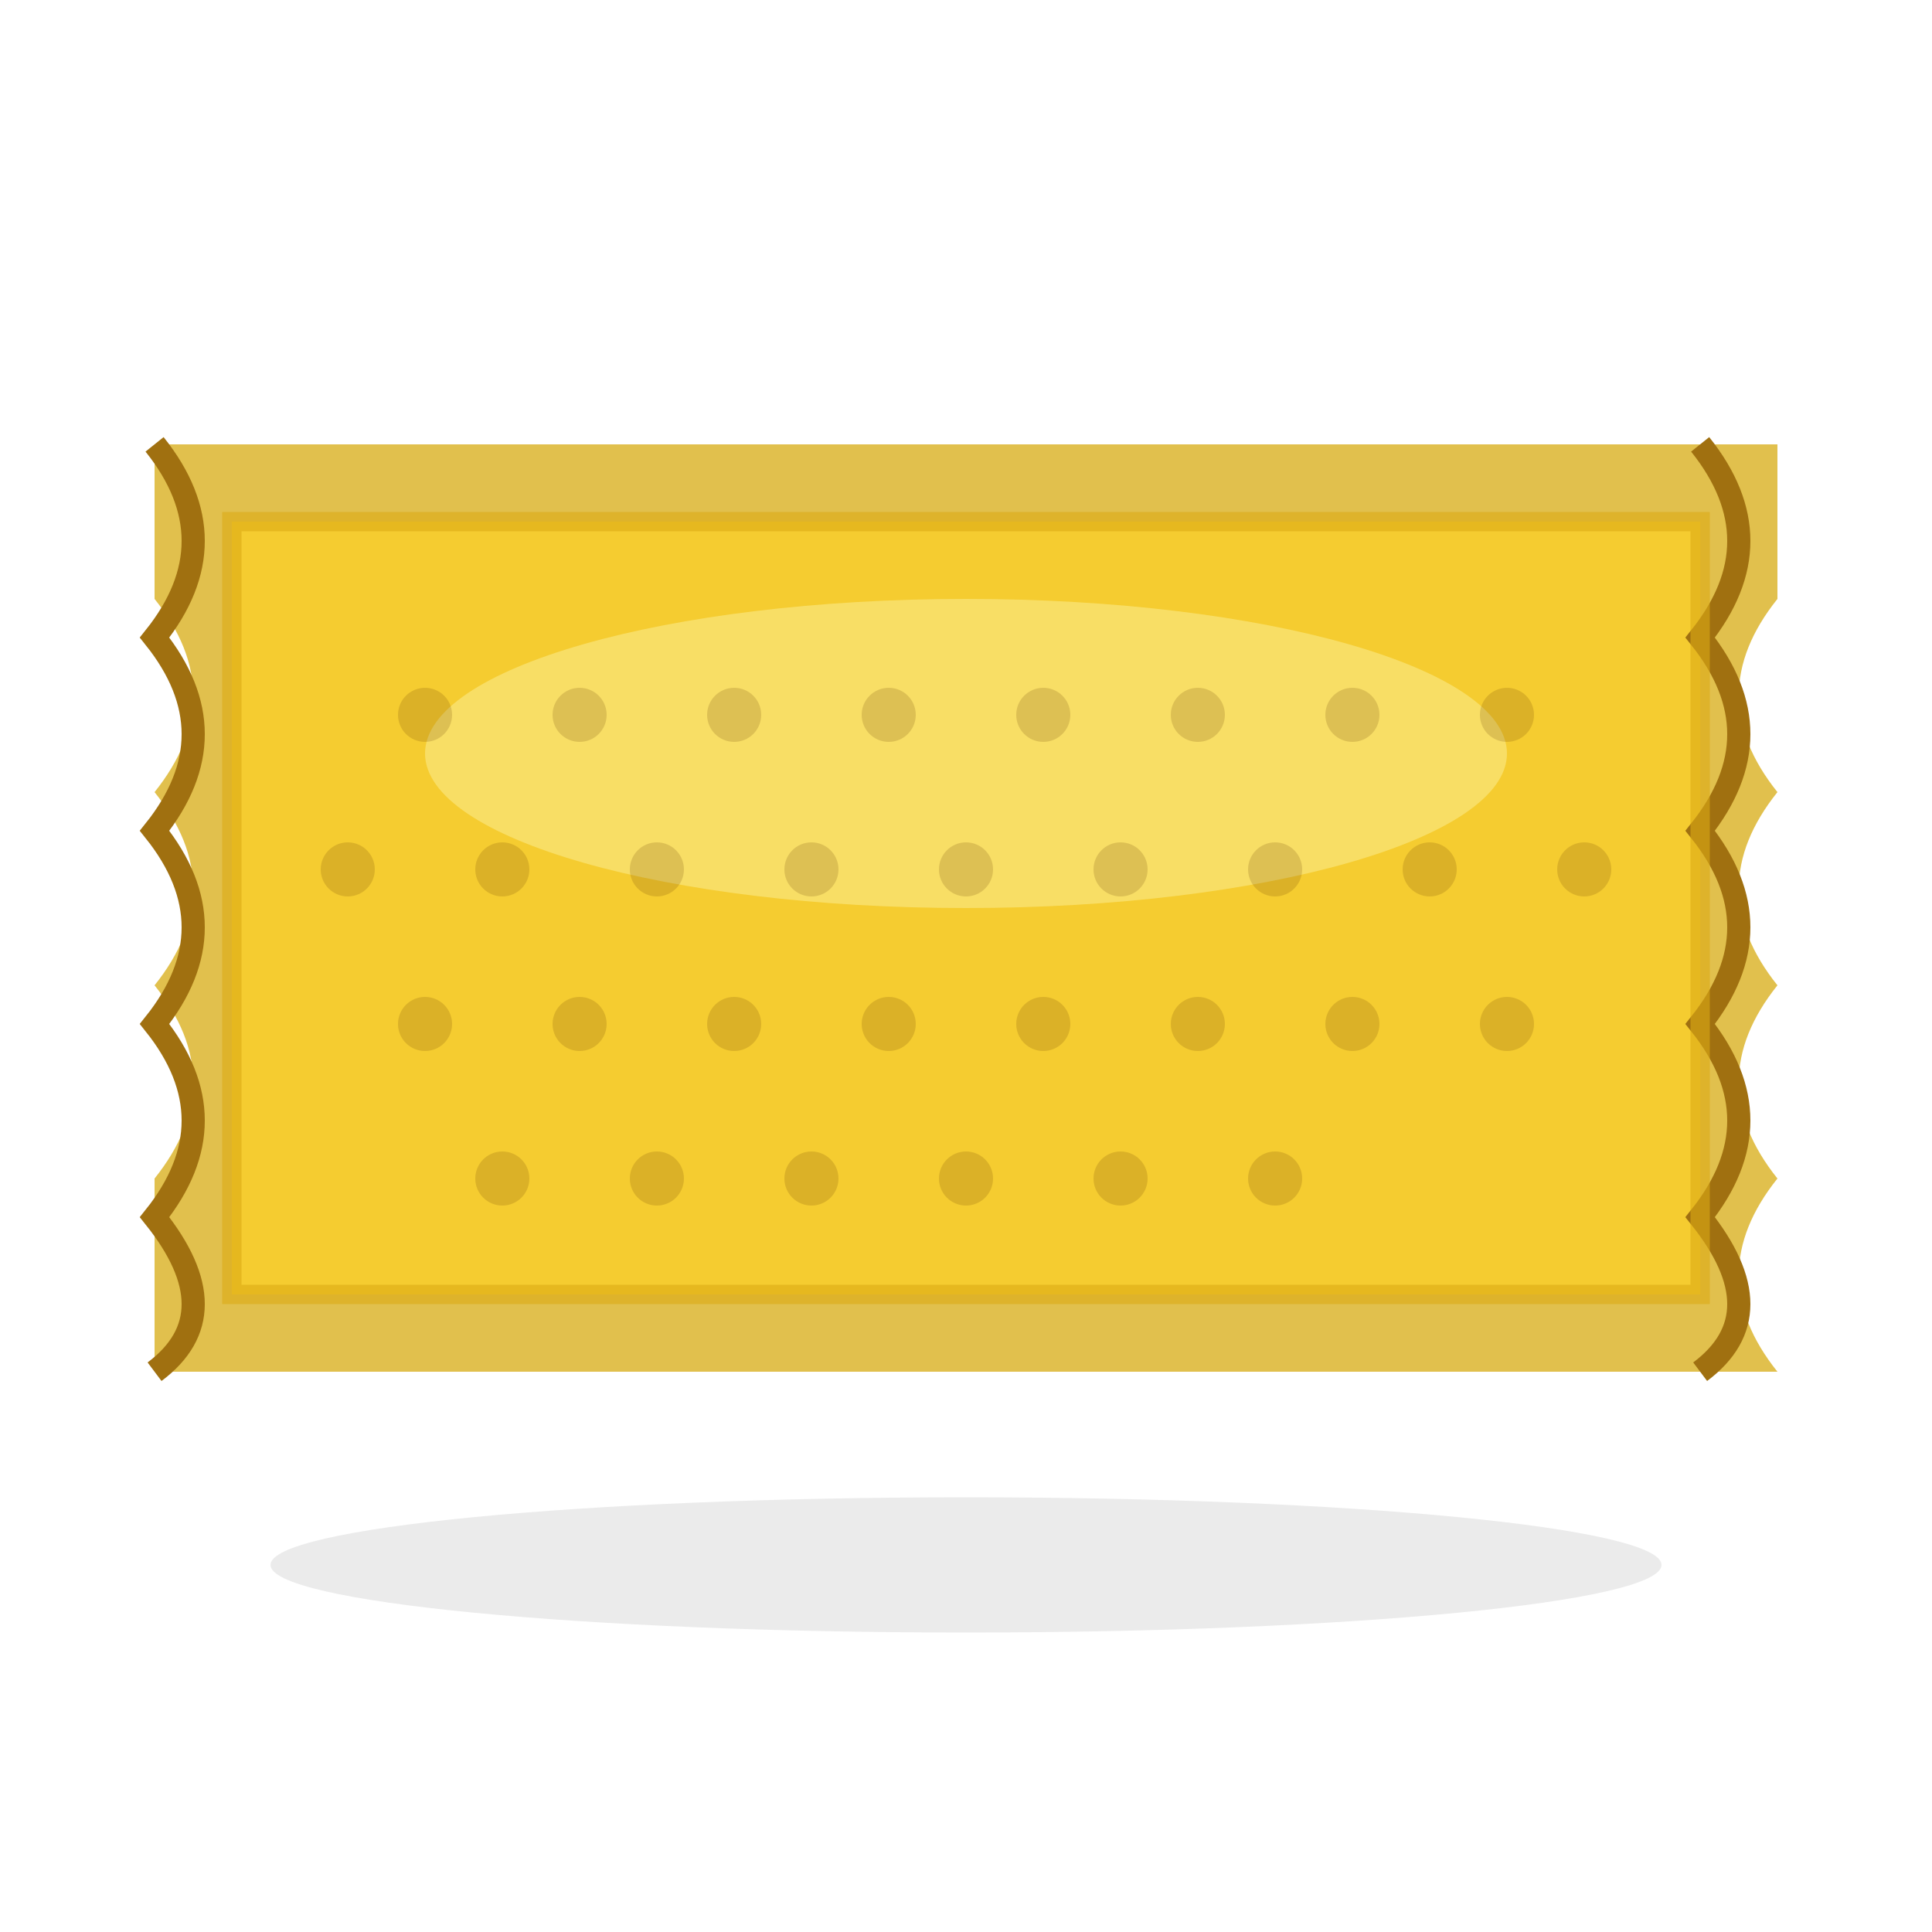
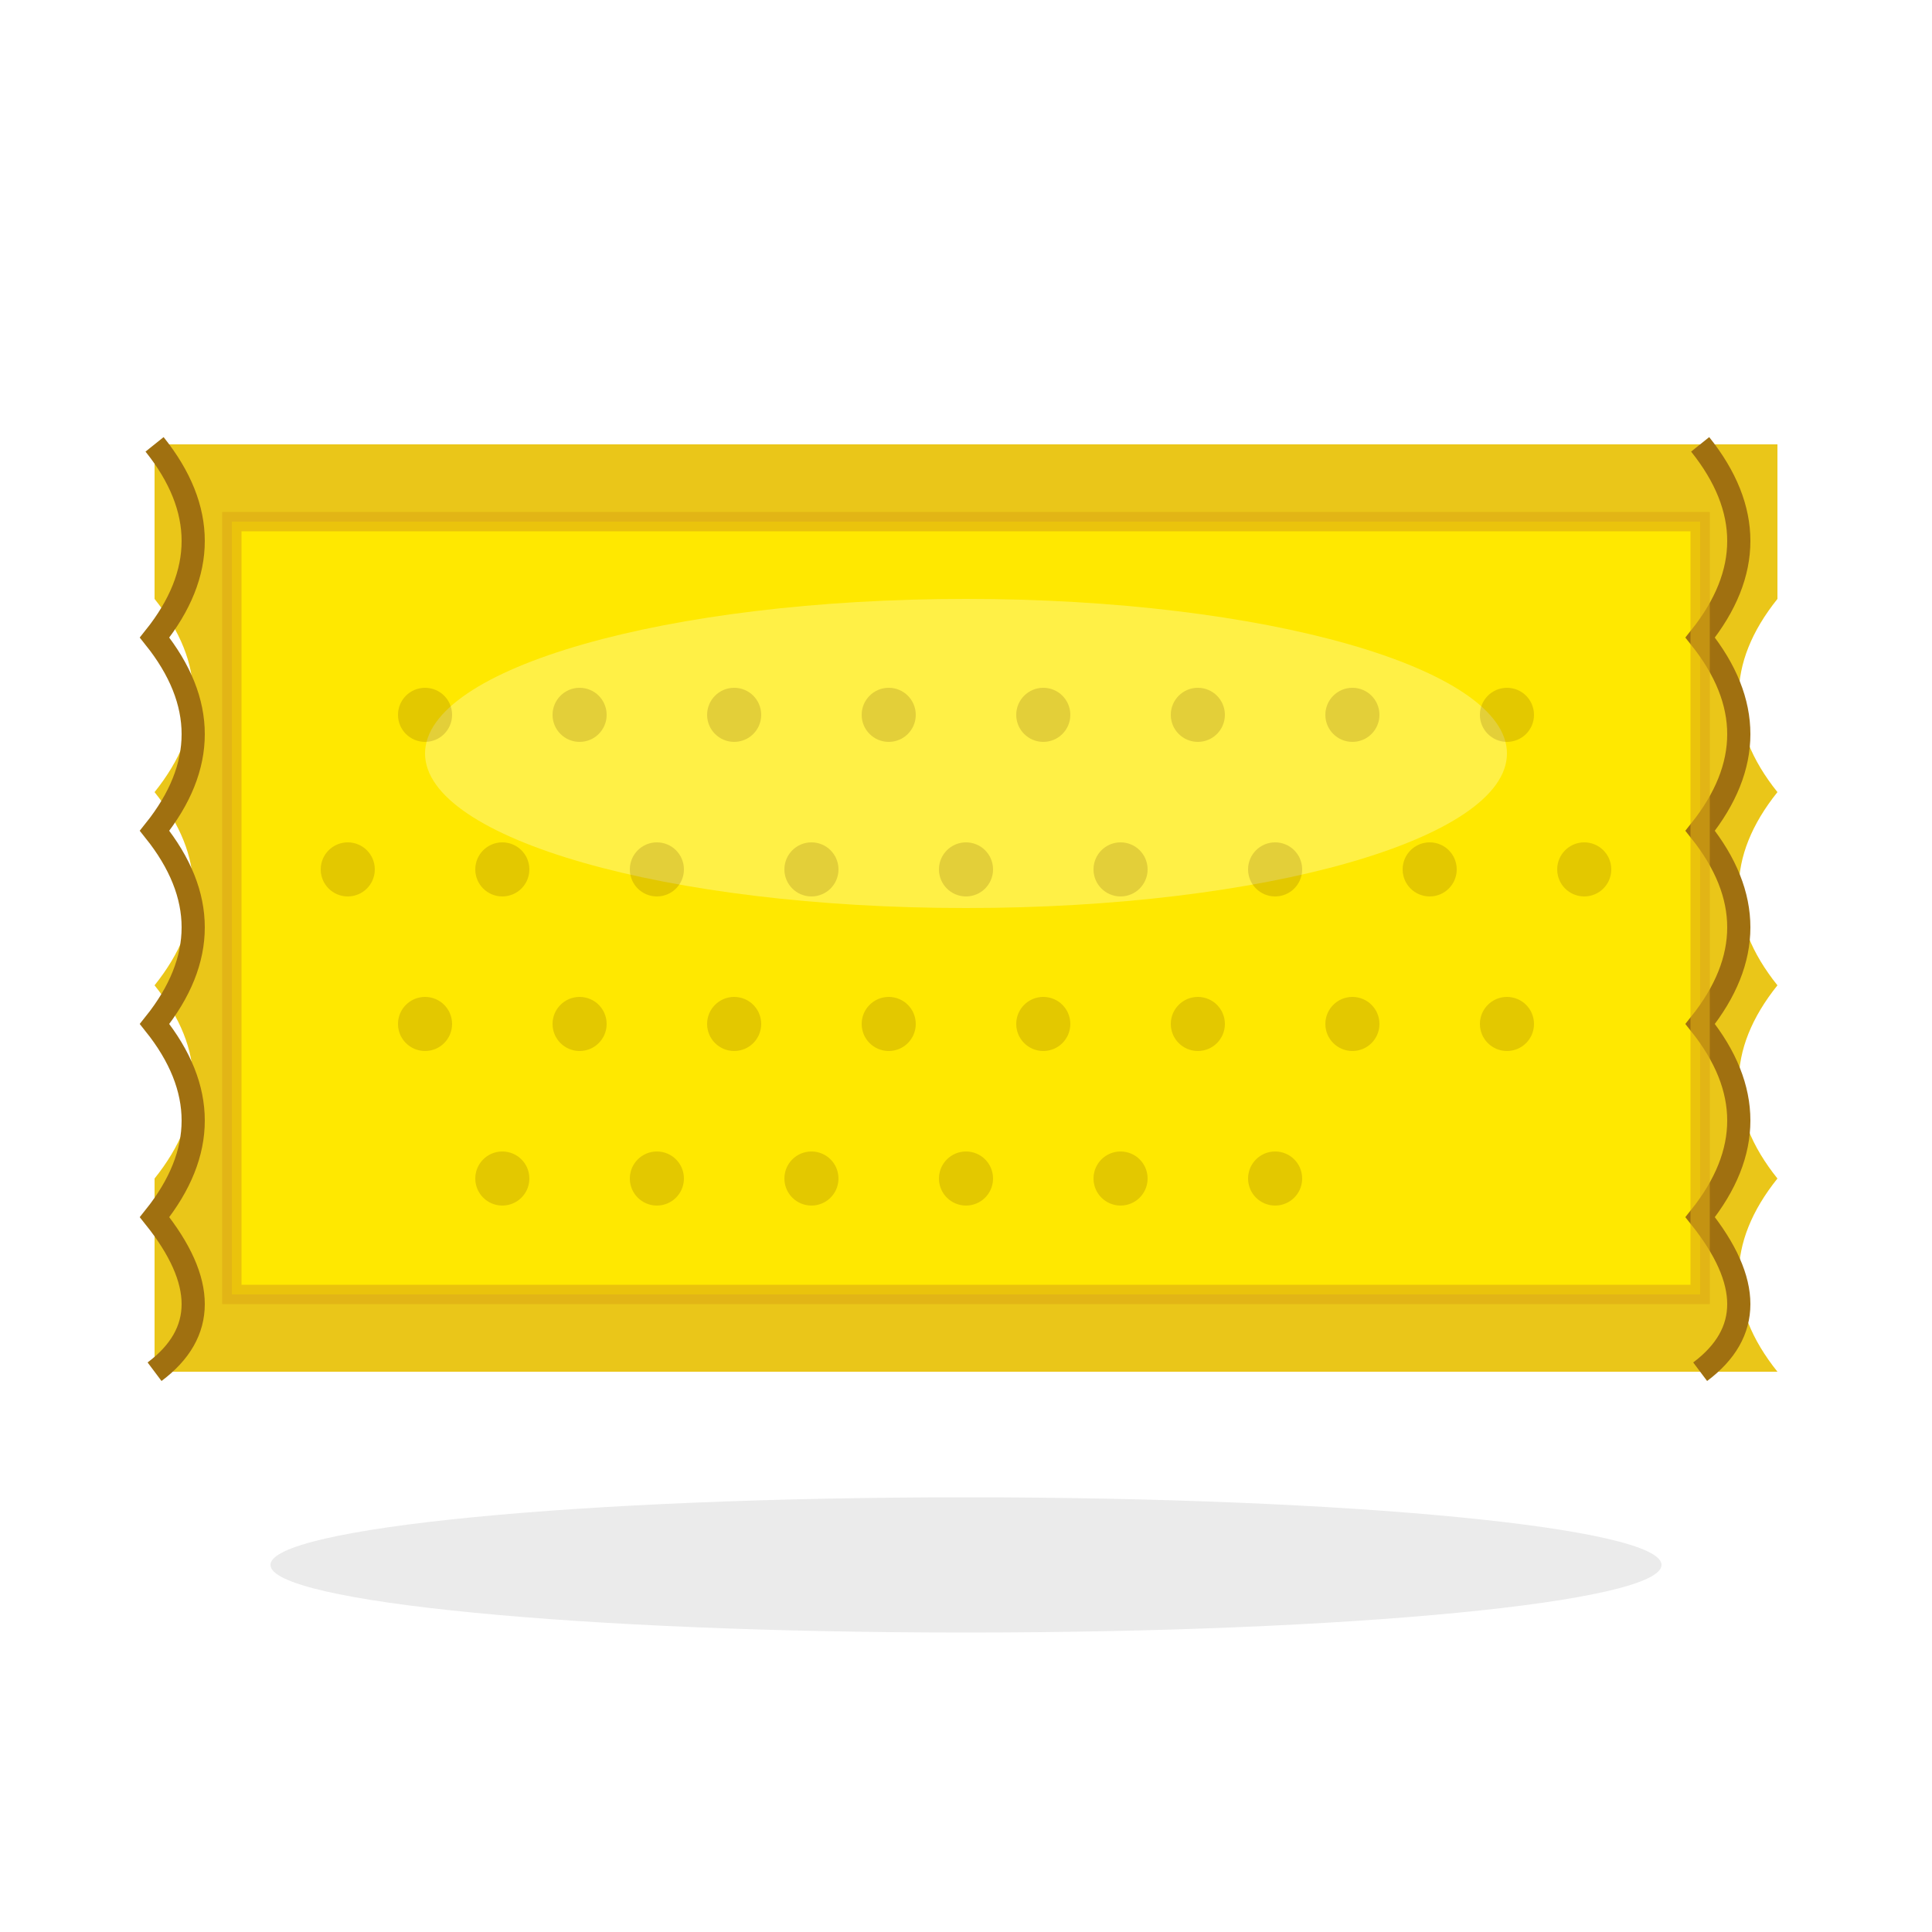
<svg xmlns="http://www.w3.org/2000/svg" viewBox="0 0 100 100" width="100" height="100">
  <g transform="translate(0, 15)">
    <ellipse cx="50" cy="66" rx="36" ry="3.5" fill="rgba(0,0,0,0.08)" />
-     <path d="     M 8,8     L 92,8     L 92,16 Q 88,21 92,26 Q 88,31 92,36 Q 88,41 92,46 Q 88,51 92,56     L 8,56     L 8,46 Q 12,41 8,36 Q 12,31 8,26 Q 12,21 8,16     Z   " fill="#d9b020" opacity="0.8" />
-     <rect x="12" y="12" width="76" height="40" fill="#f5cc30" />
+     <path d="     M 8,8     L 92,8     L 92,16 Q 88,21 92,26 Q 88,31 92,36 Q 88,41 92,46 Q 88,51 92,56     L 8,56     L 8,46 Q 12,41 8,36 Q 12,31 8,26 Q 12,21 8,16     Z   " fill="#e8c000" opacity="0.9" />
+     <rect x="12" y="12" width="76" height="40" fill="#ffe800" />
    <ellipse cx="50" cy="24" rx="28" ry="8" fill="rgba(255,255,200,0.35)" />
    <g fill="rgba(100,60,0,0.18)">
      <circle cx="22" cy="22" r="1.4" />
      <circle cx="30" cy="22" r="1.4" />
      <circle cx="38" cy="22" r="1.4" />
      <circle cx="46" cy="22" r="1.4" />
      <circle cx="54" cy="22" r="1.4" />
      <circle cx="62" cy="22" r="1.4" />
      <circle cx="70" cy="22" r="1.4" />
      <circle cx="78" cy="22" r="1.4" />
      <circle cx="18" cy="30" r="1.4" />
      <circle cx="26" cy="30" r="1.4" />
      <circle cx="34" cy="30" r="1.4" />
      <circle cx="42" cy="30" r="1.4" />
      <circle cx="50" cy="30" r="1.4" />
      <circle cx="58" cy="30" r="1.4" />
      <circle cx="66" cy="30" r="1.4" />
      <circle cx="74" cy="30" r="1.4" />
      <circle cx="82" cy="30" r="1.4" />
      <circle cx="22" cy="38" r="1.4" />
      <circle cx="30" cy="38" r="1.4" />
      <circle cx="38" cy="38" r="1.4" />
      <circle cx="46" cy="38" r="1.4" />
      <circle cx="54" cy="38" r="1.4" />
      <circle cx="62" cy="38" r="1.4" />
      <circle cx="70" cy="38" r="1.4" />
      <circle cx="78" cy="38" r="1.4" />
      <circle cx="26" cy="46" r="1.4" />
      <circle cx="34" cy="46" r="1.4" />
      <circle cx="42" cy="46" r="1.4" />
      <circle cx="50" cy="46" r="1.4" />
      <circle cx="58" cy="46" r="1.4" />
      <circle cx="66" cy="46" r="1.4" />
    </g>
    <path d="M 8,8 Q 12,13 8,18 Q 12,23 8,28 Q 12,33 8,38 Q 12,43 8,48 Q 12,53 8,56" fill="none" stroke="#a07010" stroke-width="1.2" />
    <path d="M 88,8 Q 92,13 88,18 Q 92,23 88,28 Q 92,33 88,38 Q 92,43 88,48 Q 92,53 88,56" fill="none" stroke="#a07010" stroke-width="1.2" />
    <rect x="12" y="12" width="76" height="40" fill="none" stroke="rgba(220,170,20,0.6)" stroke-width="1" />
  </g>
</svg>
